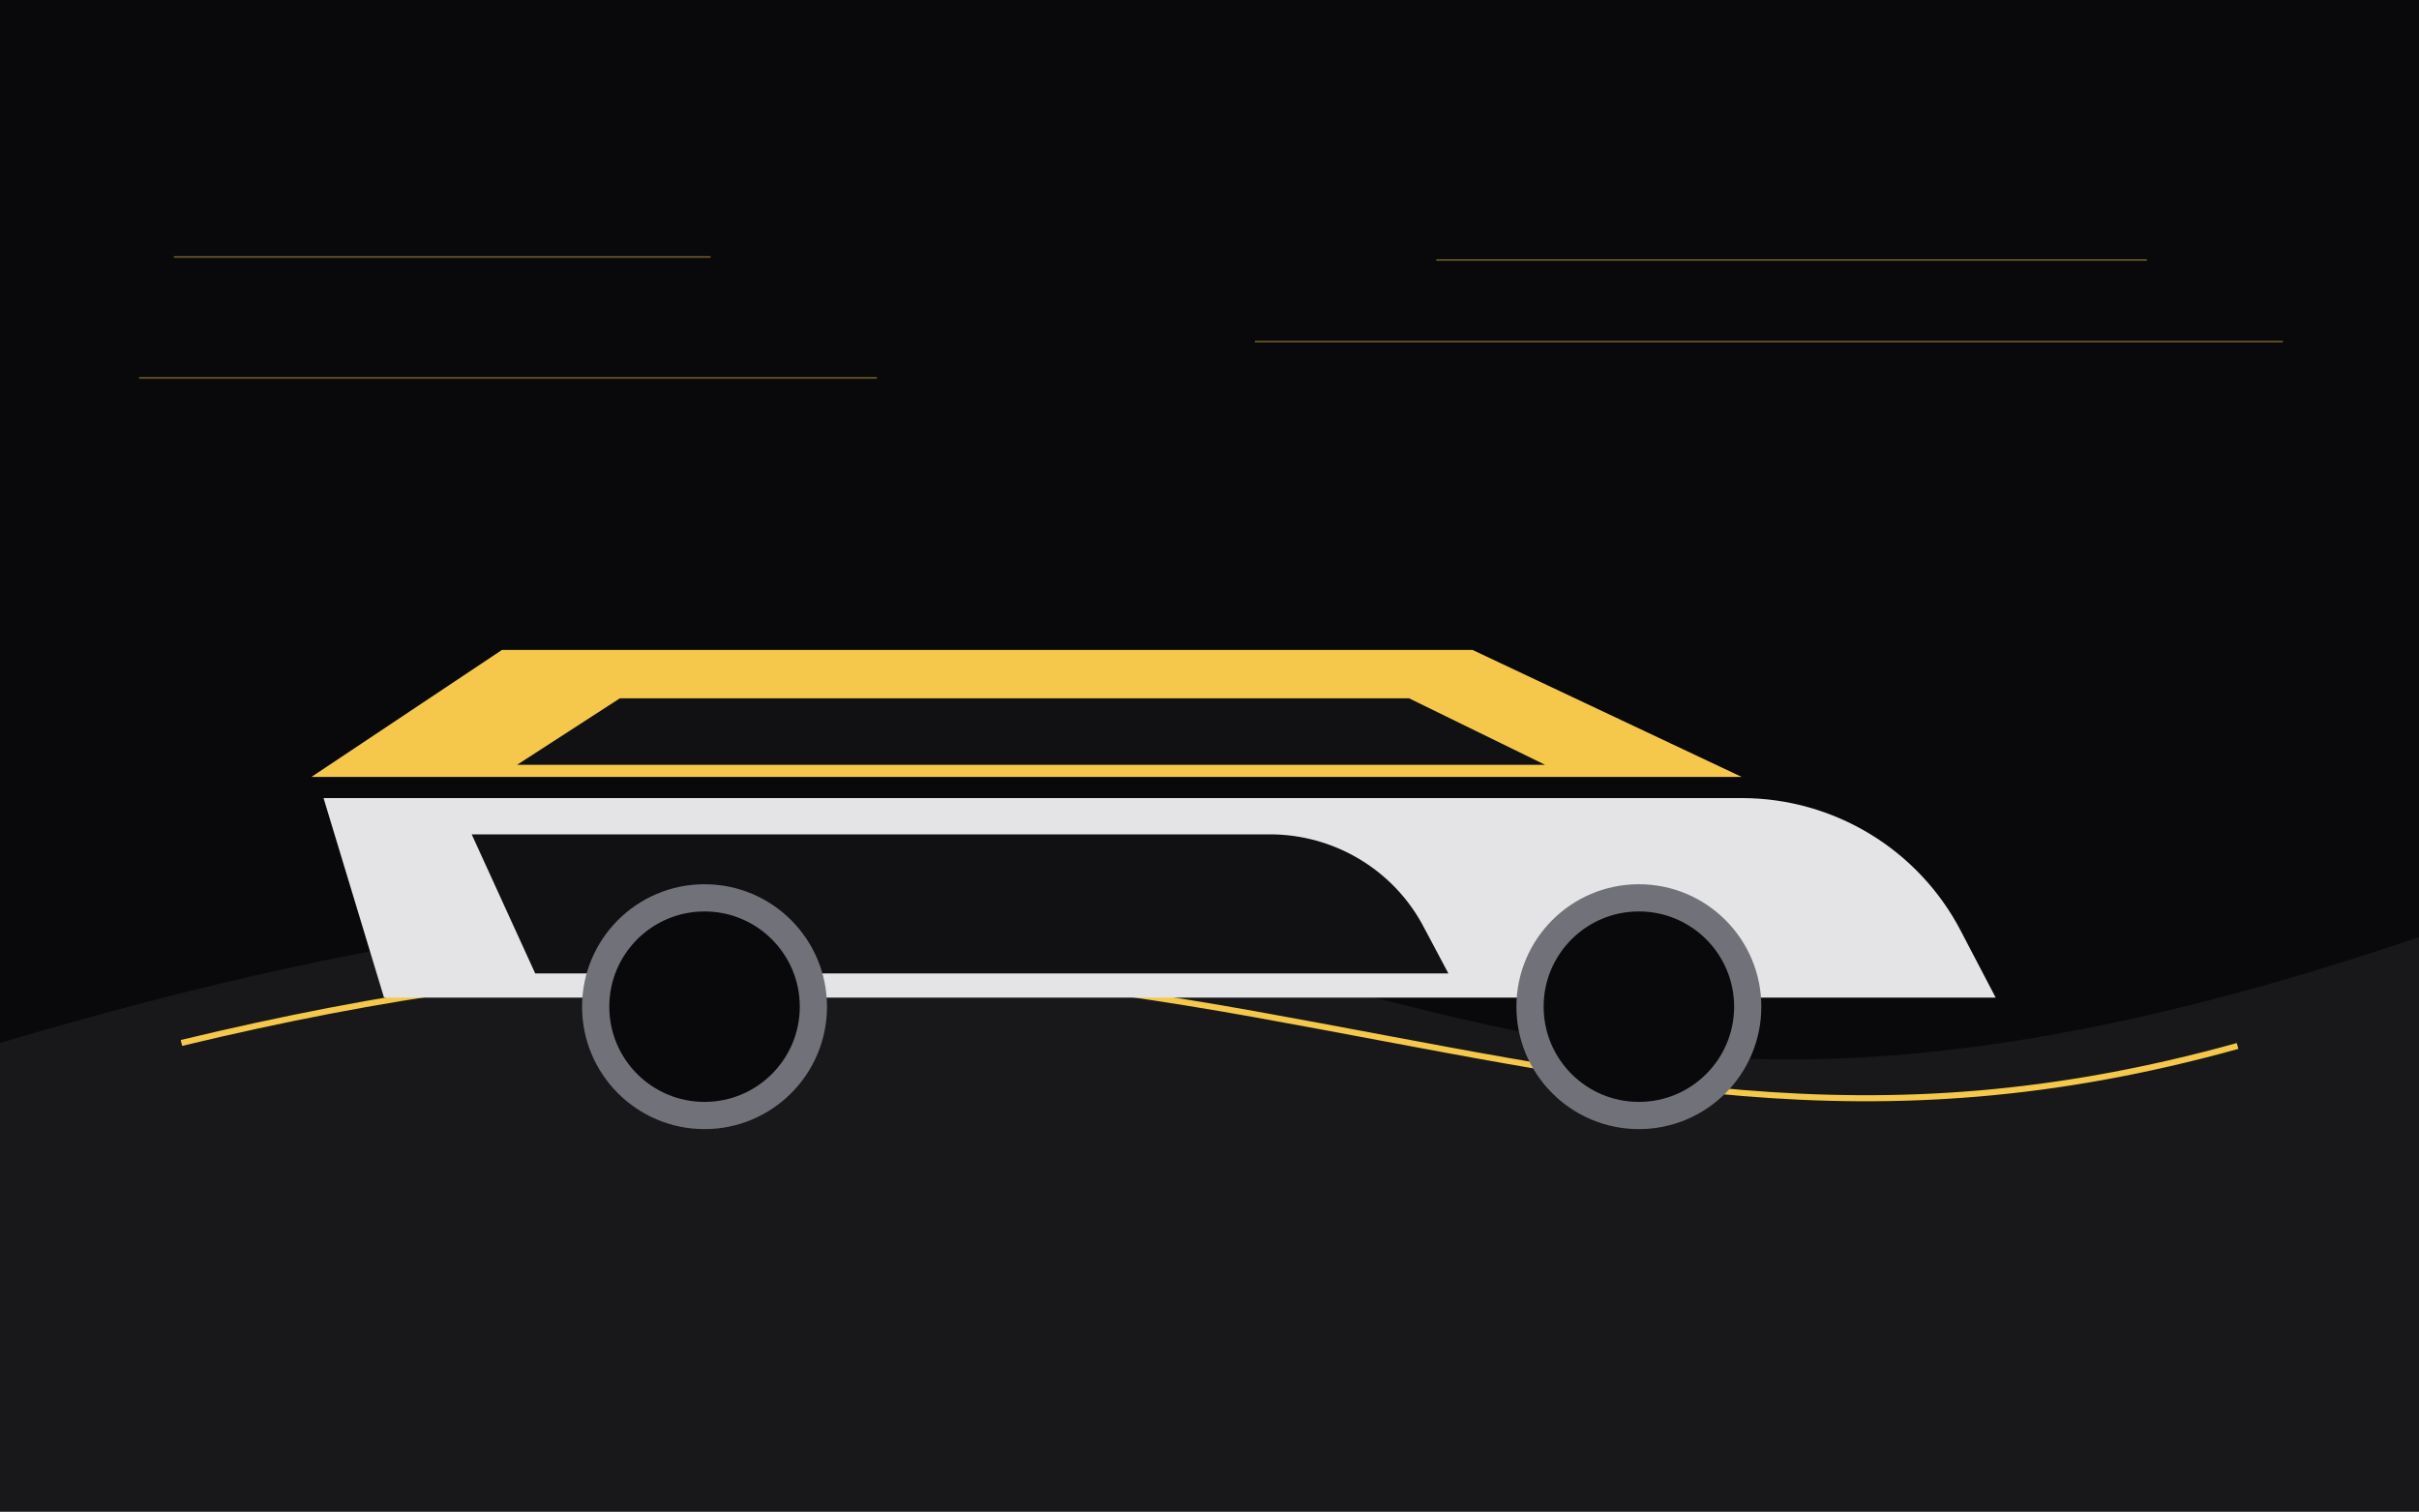
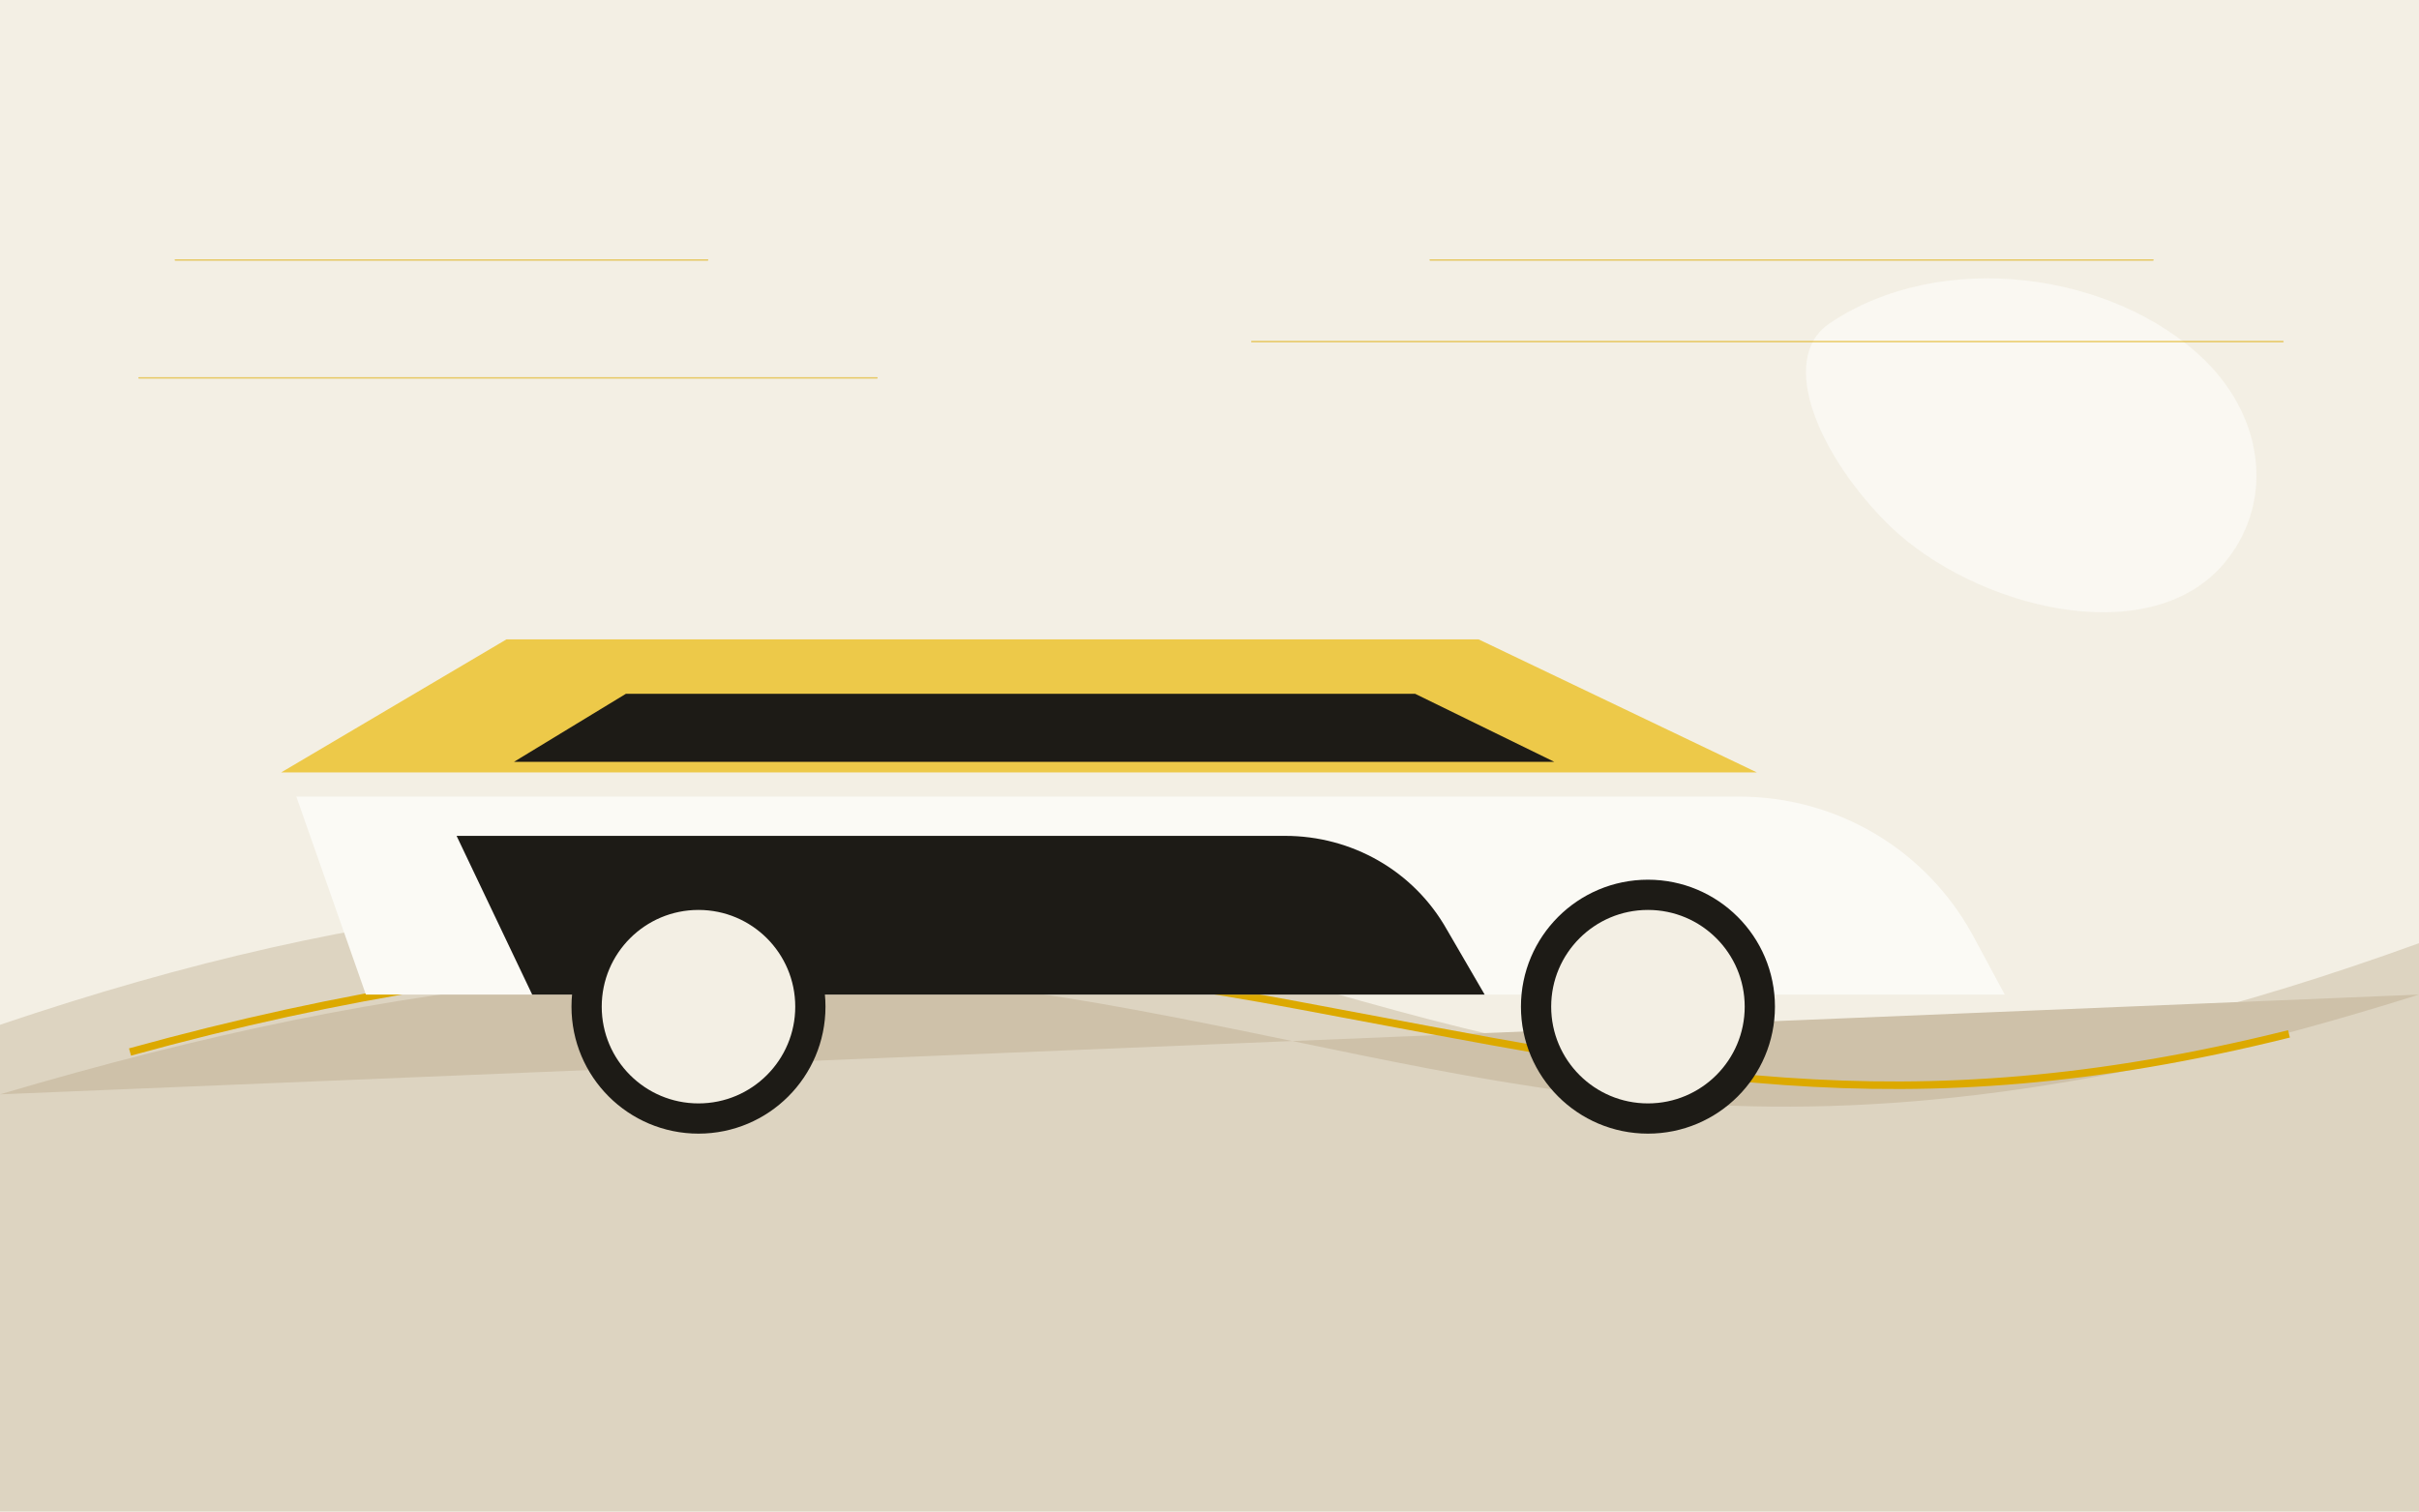
<svg xmlns="http://www.w3.org/2000/svg" width="1600" height="1000" viewBox="0 0 1600 1000" fill="none">
-   <rect width="1600" height="1000" fill="#09090b" />
-   <path d="M0 690C270 610 472 585 700 615C972 651 1112 786 1600 620V1000H0V690Z" fill="#18181b" />
-   <path d="M120 690C390 625 585 627 830 671C1069 714 1235 760 1480 692" stroke="#f5c84b" stroke-width="4" />
-   <path d="M214 528H1152C1213 528 1269 562 1297 616L1320 660H254L214 528Z" fill="#e4e4e7" />
-   <path d="M312 552H840C882 552 921 575 941 612L958 644H354L312 552Z" fill="#111113" />
-   <circle cx="466" cy="666" r="72" fill="#09090b" stroke="#71717a" stroke-width="18" />
-   <circle cx="1084" cy="666" r="72" fill="#09090b" stroke="#71717a" stroke-width="18" />
-   <path d="M206 514L332 430H974L1152 514H206Z" fill="#f5c84b" />
-   <path d="M410 462H932L1022 506H342L410 462Z" fill="#111113" />
-   <g opacity=".45" stroke="#f5c84b">
-     <path d="M115 170H470" />
-     <path d="M950 172H1420" />
-     <path d="M830 226H1510" />
+   <rect width="1600" height="1000" fill="#f3efe4" />
+   <path d="M0 678C248 594 452 575 692 612C958 653 1115 800 1600 624V1000H0V678Z" fill="#ddd4c1" />
+   <path d="M0 724C270 644 488 622 728 664C1008 713 1174 792 1600 658" fill="#cec1a9" />
+   <path d="M86 696C368 618 604 617 858 665C1100 710 1257 748 1514 684" stroke="#dca900" stroke-width="5" />
+   <path d="M196 527H1150C1215 527 1274 562 1305 619L1326 658H242L196 527Z" fill="#fbfaf5" />
+   <path d="M302 553H850C894 553 935 576 957 615L982 658H352L302 553Z" fill="#1d1b16" />
+   <circle cx="462" cy="666" r="74" fill="#f3efe4" stroke="#1d1b16" stroke-width="20" />
+   <circle cx="1090" cy="666" r="74" fill="#f3efe4" stroke="#1d1b16" stroke-width="20" />
+   <path d="M186 511L335 423H978L1162 511H186Z" fill="#edc949" />
+   <path d="M414 459H936L1028 504H340L414 459Z" fill="#1d1b16" />
+   <path d="M1210 214C1284 164 1398 180 1458 238C1499 278 1504 335 1470 374C1420 431 1306 402 1250 348C1204 303 1175 238 1210 214Z" fill="#fbfaf5" opacity=".8" />
+   <g opacity=".55" stroke="#dca900" stroke-linecap="round">
+     <path d="M116 172H468" />
+     <path d="M946 172H1424" />
+     <path d="M828 226H1510" />
    <path d="M92 250H580" />
  </g>
</svg>
